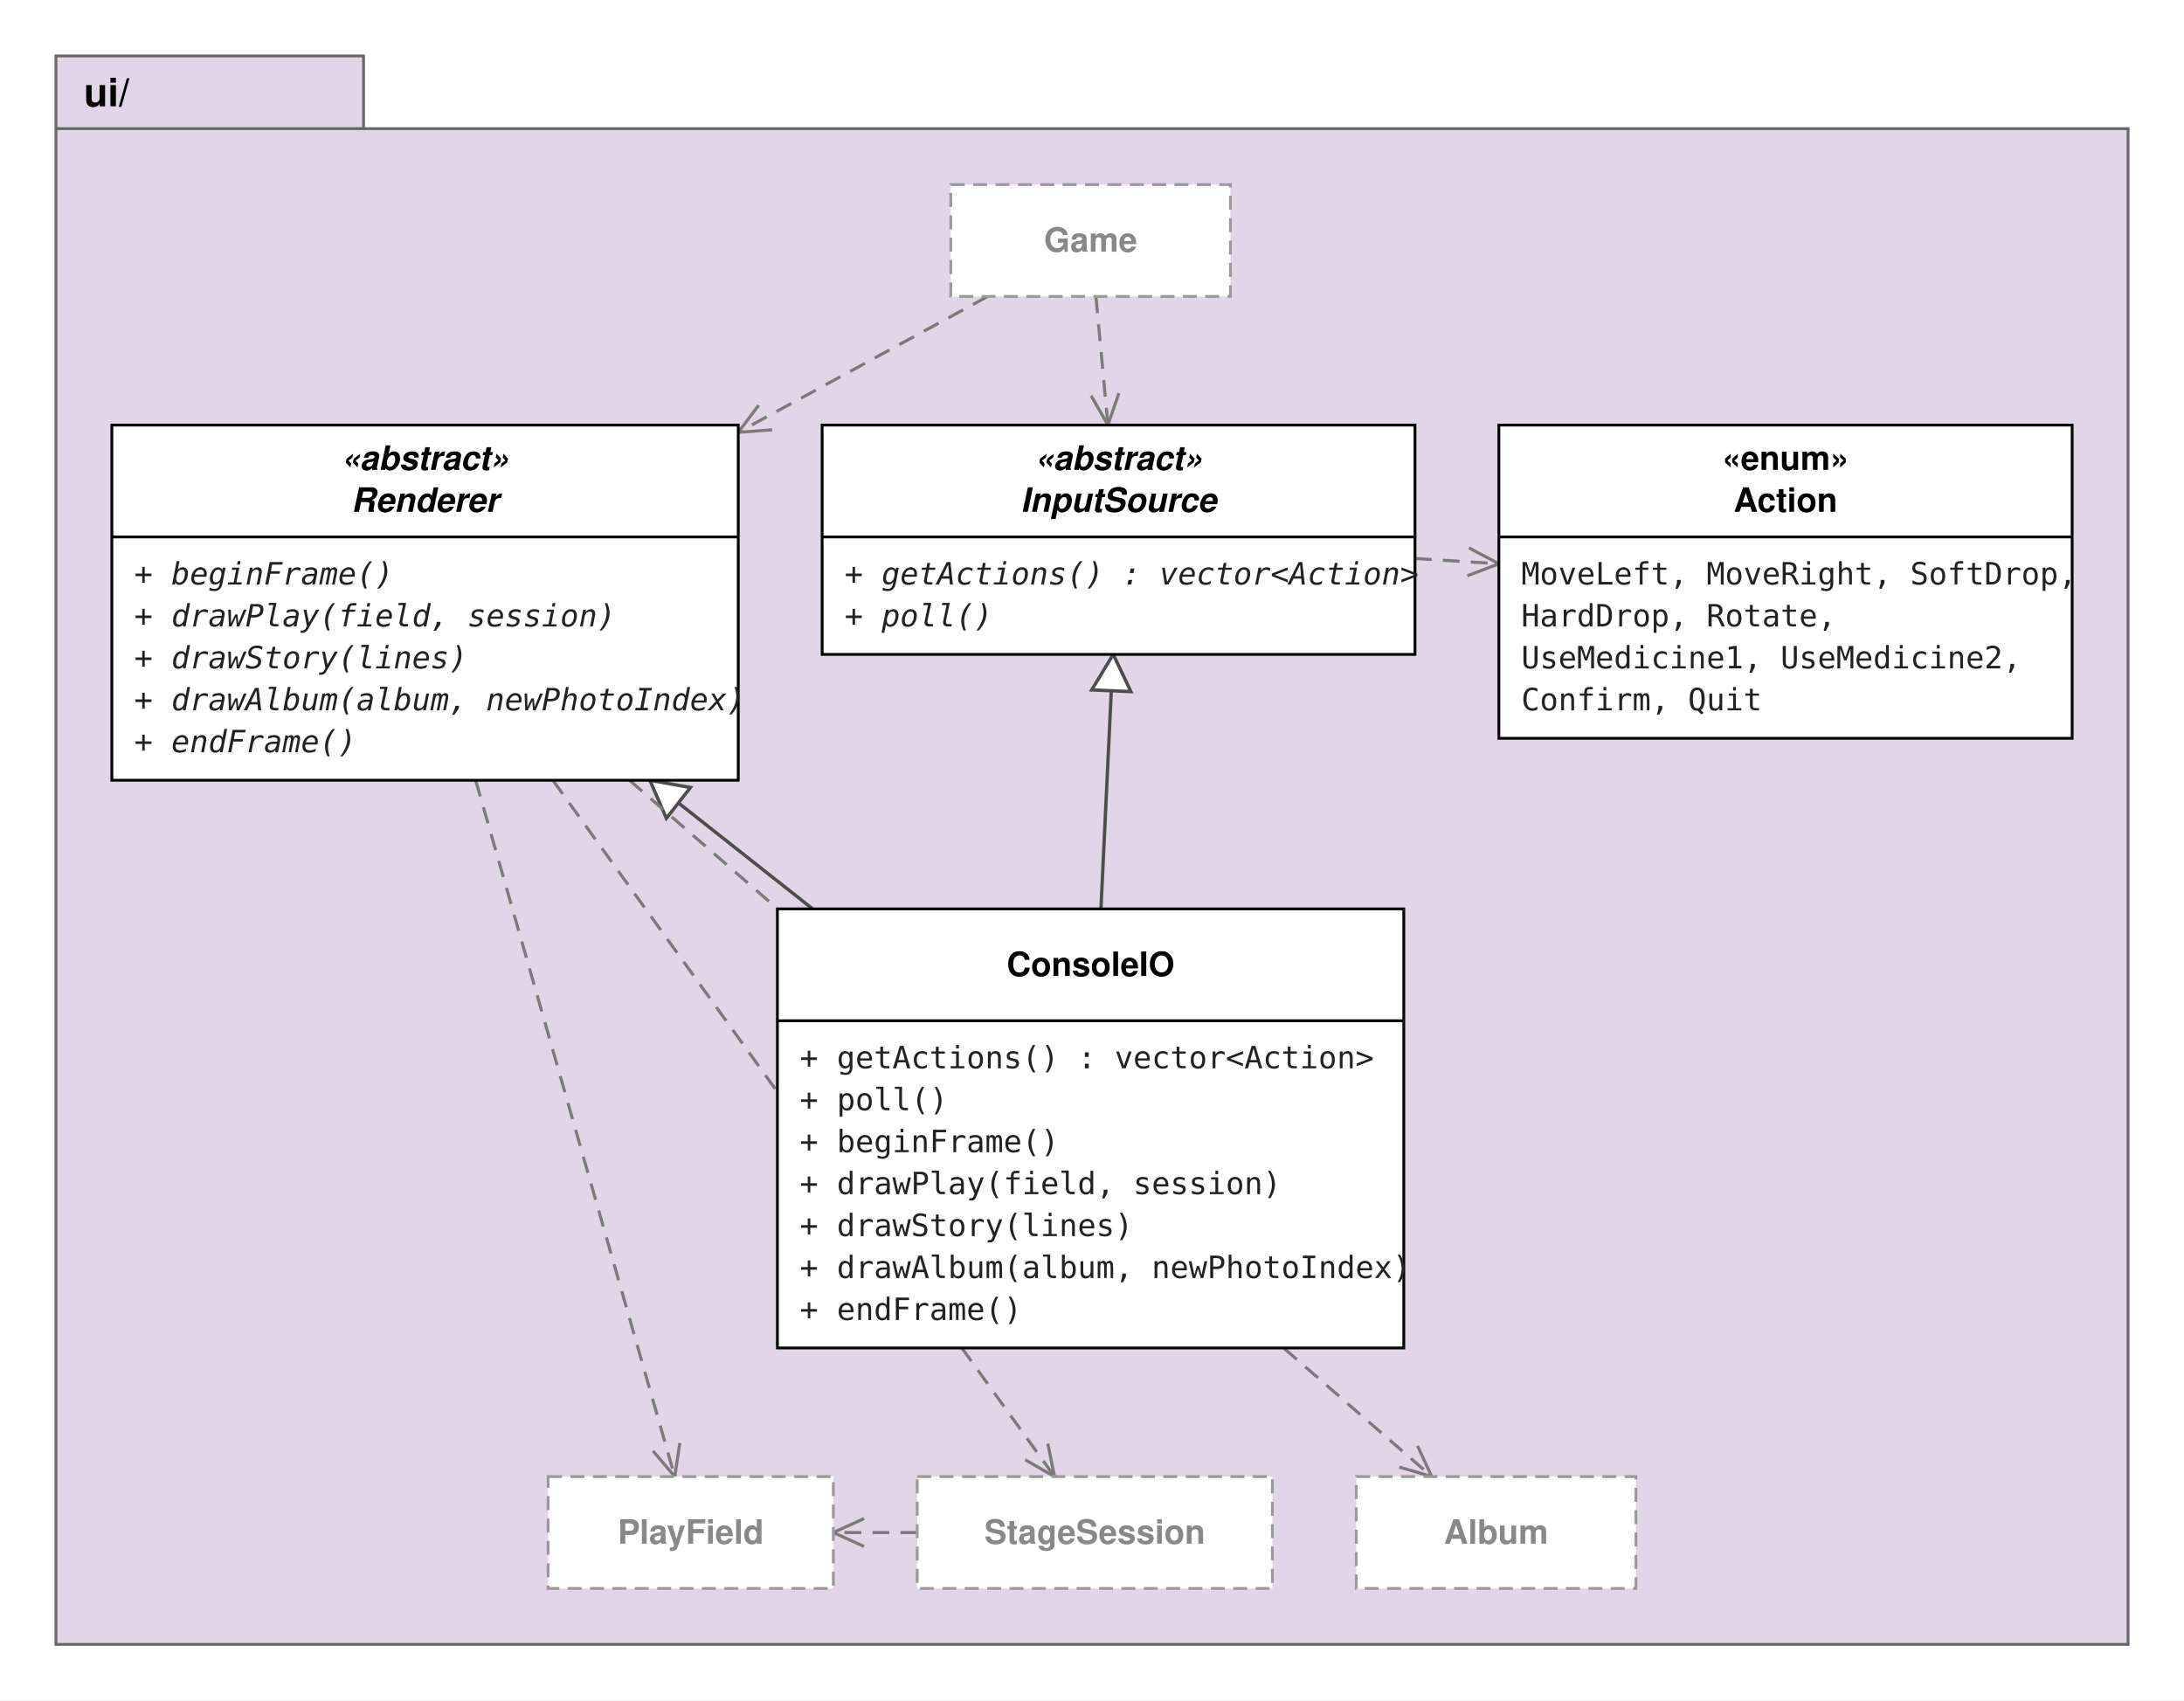
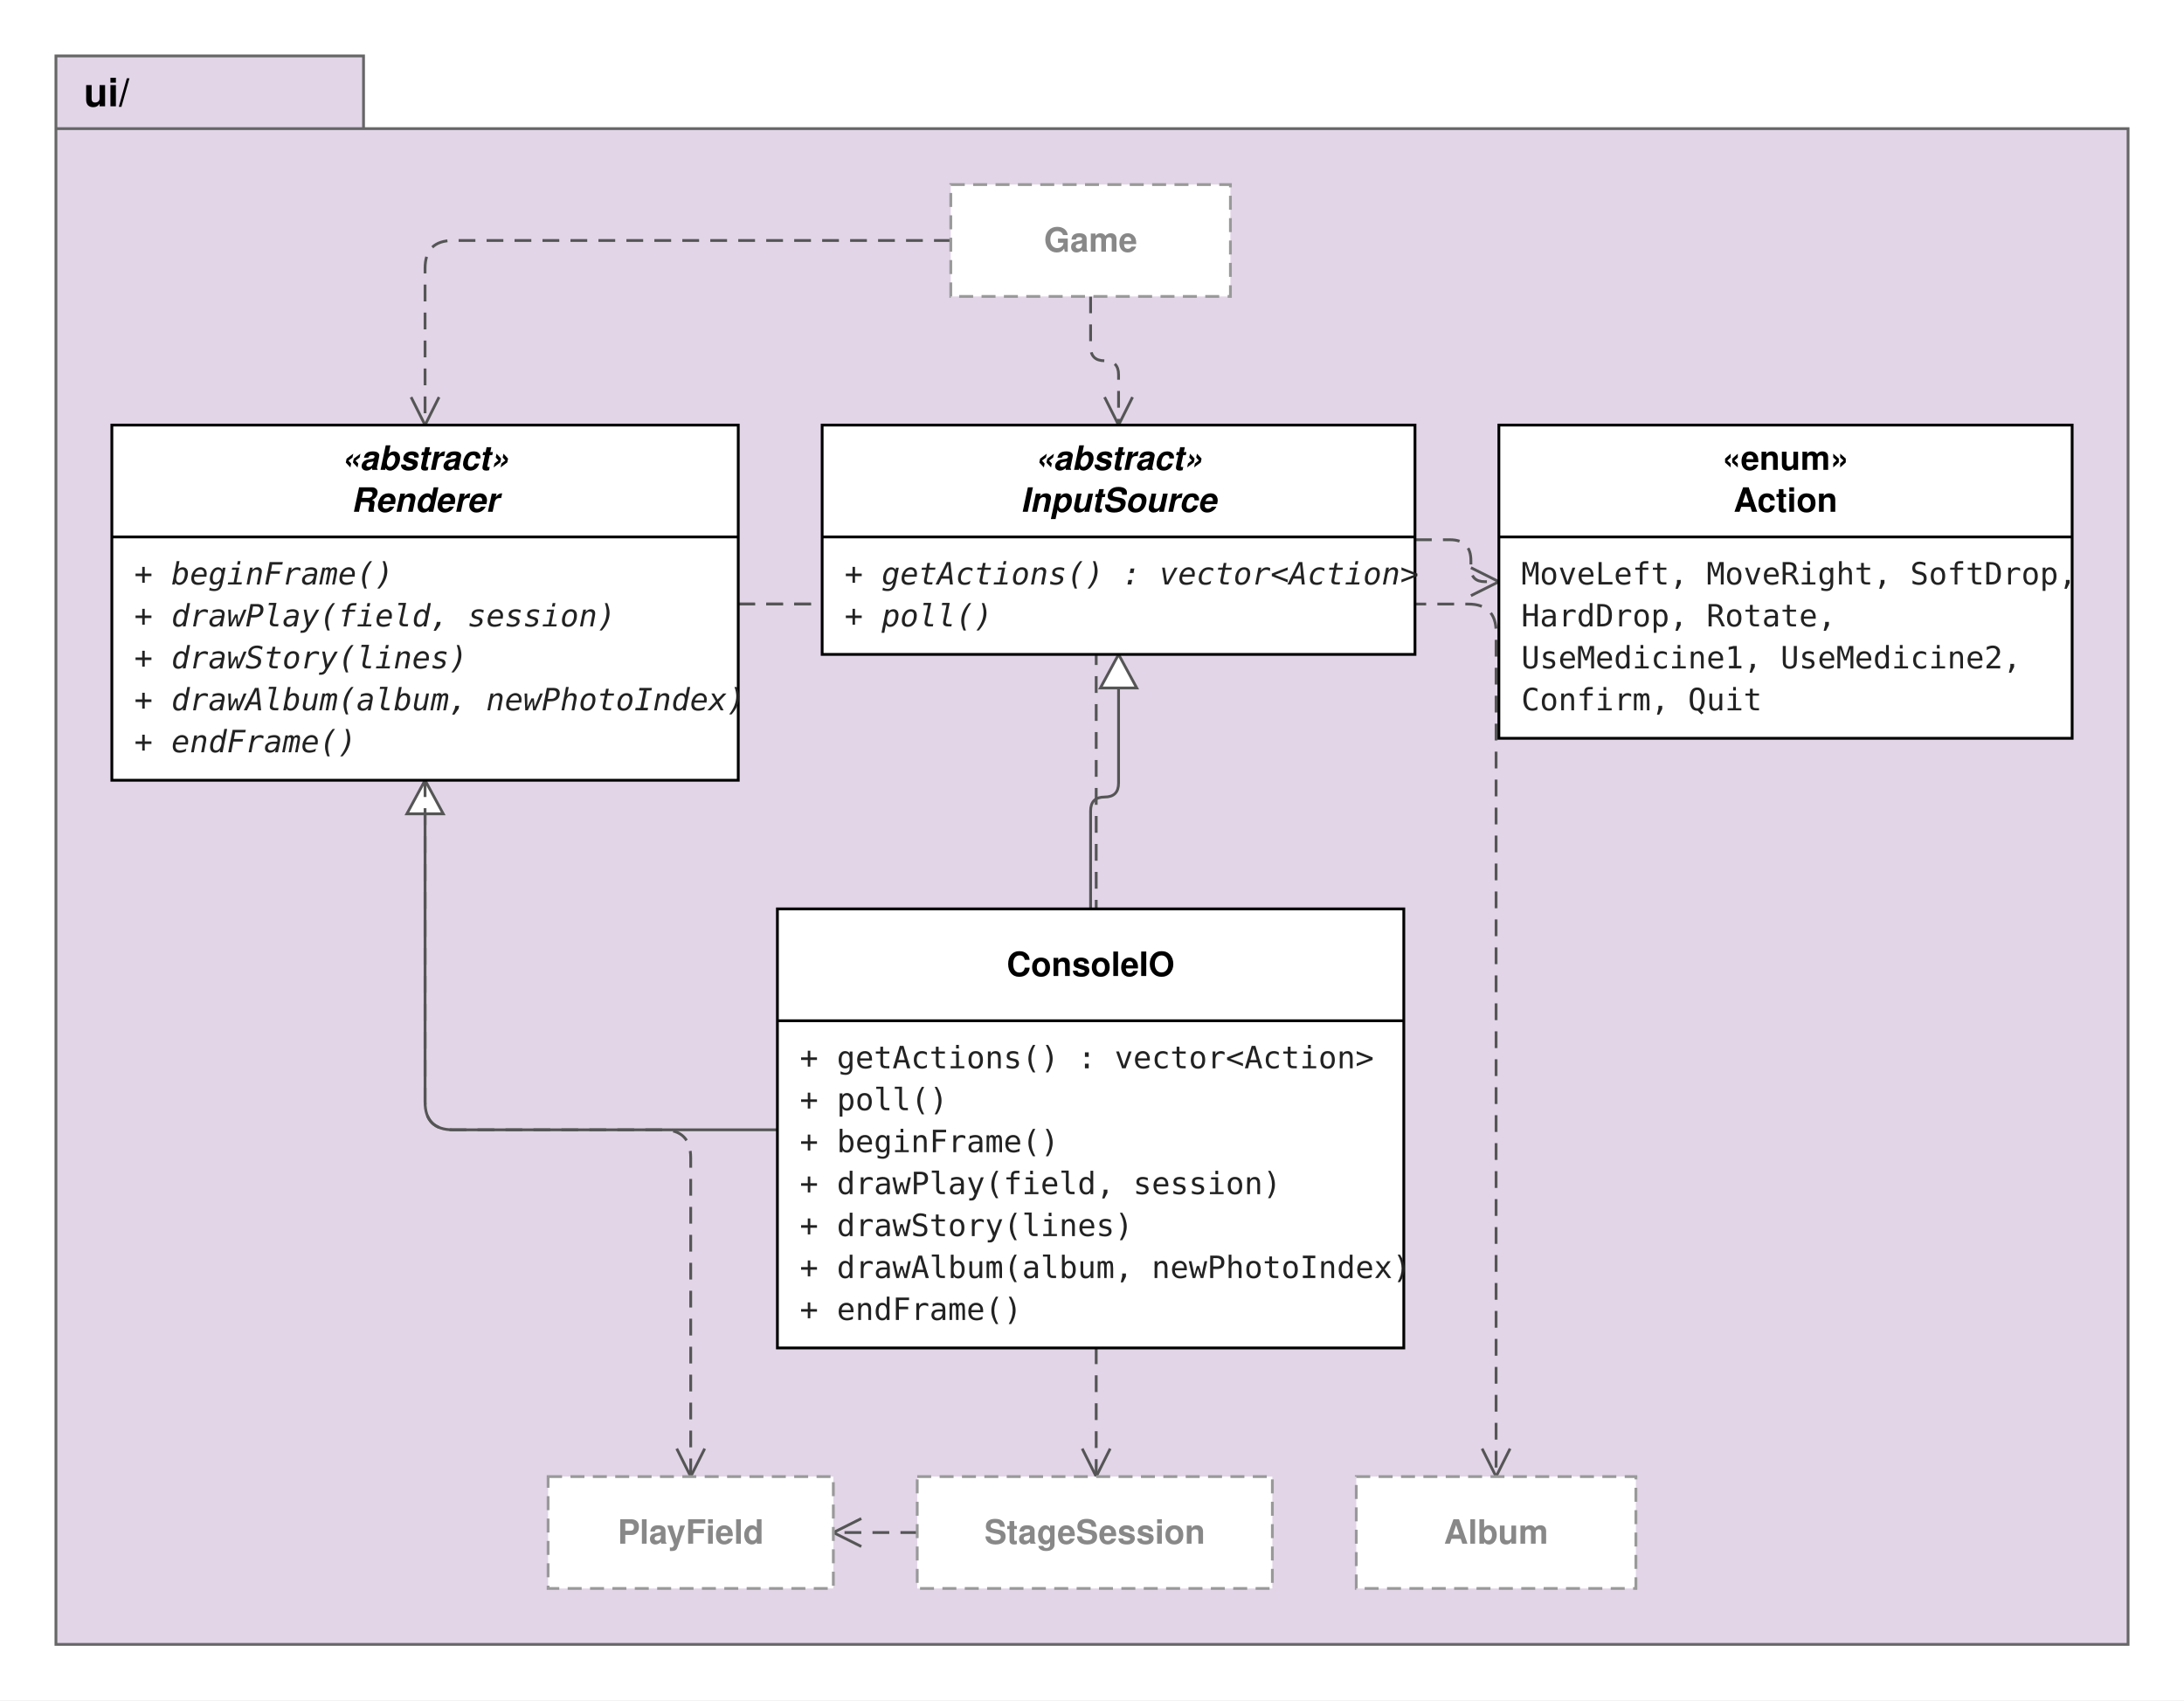
<svg xmlns="http://www.w3.org/2000/svg" width="781" height="608" viewBox="-20 -20 781 608">
  <rect x="-20" y="-20" width="781" height="608" fill="#ffffff" />
  <path d="M 0 0 L 110 0 L 110 26 L 741 26 L 741 568 L 0 568 Z" fill="#e1d5e7" stroke="none" />
  <path d="M 0 26 L 0 0 L 110 0 L 110 26 M 0 26 L 741 26 L 741 568 L 0 568 Z" fill="none" stroke="#666666" />
  <text x="10.0" y="18.0" font-family="Helvetica, Arial, 'Malgun Gothic', 'Apple SD Gothic Neo', sans-serif" font-size="14" font-weight="bold" font-style="normal" text-anchor="start" fill="#000000">ui/</text>
-   <line x1="270.6" y1="305.0" x2="222.6" y2="267.1" stroke="#4d4d4d" stroke-width="1.2" />
-   <polygon points="212.4,259.0 226.9,261.6 218.3,272.6" fill="#ffffff" stroke="#4d4d4d" stroke-width="1.2" />
-   <line x1="373.7" y1="305.0" x2="377.4" y2="227.0" stroke="#4d4d4d" stroke-width="1.2" />
-   <polygon points="378.1,214.0 384.4,227.3 370.4,226.7" fill="#ffffff" stroke="#4d4d4d" stroke-width="1.2" />
-   <line x1="308.0" y1="528.0" x2="278.0" y2="528.0" stroke="#7a7a7a" stroke-width="1.1" stroke-dasharray="6 4" />
-   <polyline points="289.0,523.0 278.0,528.0 289.0,533.0" fill="none" stroke="#7a7a7a" stroke-width="1.1" />
-   <line x1="486.0" y1="179.7" x2="516.0" y2="181.6" stroke="#7a7a7a" stroke-width="1.1" stroke-dasharray="6 4" />
-   <polyline points="504.7,185.9 516.0,181.6 505.3,175.9" fill="none" stroke="#7a7a7a" stroke-width="1.1" />
-   <line x1="150.1" y1="259.0" x2="221.3" y2="508.0" stroke="#7a7a7a" stroke-width="1.1" stroke-dasharray="6 4" />
-   <polyline points="213.5,498.8 221.3,508.0 223.1,496.0" fill="none" stroke="#7a7a7a" stroke-width="1.1" />
-   <line x1="177.7" y1="259.0" x2="357.1" y2="508.0" stroke="#7a7a7a" stroke-width="1.1" stroke-dasharray="6 4" />
-   <polyline points="346.6,502.0 357.1,508.0 354.7,496.2" fill="none" stroke="#7a7a7a" stroke-width="1.1" />
-   <line x1="205.1" y1="259.0" x2="492.0" y2="508.0" stroke="#7a7a7a" stroke-width="1.1" stroke-dasharray="6 4" />
-   <polyline points="480.4,504.6 492.0,508.0 486.9,497.0" fill="none" stroke="#7a7a7a" stroke-width="1.1" />
-   <line x1="333.2" y1="86.0" x2="244.0" y2="134.6" stroke="#7a7a7a" stroke-width="1.1" stroke-dasharray="6 4" />
-   <polyline points="251.3,124.9 244.0,134.6 256.1,133.7" fill="none" stroke="#7a7a7a" stroke-width="1.1" />
-   <line x1="371.9" y1="86.0" x2="376.2" y2="132.0" stroke="#7a7a7a" stroke-width="1.1" stroke-dasharray="6 4" />
-   <polyline points="370.2,121.5 376.2,132.0 380.1,120.6" fill="none" stroke="#7a7a7a" stroke-width="1.1" />
+   <path d="M 258.0 384.0 L 142.0 384.0 Q 132.0 384.0 132.0 374.0 L 132.0 271.0" fill="none" stroke="#555555" />
+   <polygon points="132.0,259.0 138.5,271.0 125.5,271.0" fill="#ffffff" stroke="#555555" />
+   <path d="M 370.0 305.0 L 370.0 270.0 Q 370.0 265.0 375.0 265.0 L 375.0 265.0 Q 380.0 265.0 380.0 260.0 L 380.0 226.0" fill="none" stroke="#555555" />
+   <polygon points="380.0,214.0 386.5,226.0 373.5,226.0" fill="#ffffff" stroke="#555555" />
+   <path d="M 308.0 528.0 L 278.0 528.0" fill="none" stroke="#555555" stroke-dasharray="6 4" />
+   <polyline points="288.0,523.0 278.0,528.0 288.0,533.0" fill="none" stroke="#555555" />
+   <path d="M 486.0 173.0 L 498.5 173.0 Q 506.0 173.0 506.0 180.5 L 506.0 183.0 Q 506.0 188.0 511.0 188.0 L 516.0 188.0" fill="none" stroke="#555555" stroke-dasharray="6 4" />
+   <polyline points="506.0,193.0 516.0,188.0 506.0,183.0" fill="none" stroke="#555555" />
+   <path d="M 132.0 259.0 L 132.0 374.0 Q 132.0 384.0 142.0 384.0 L 217.0 384.0 Q 227.0 384.0 227.0 394.0 L 227.0 508.0" fill="none" stroke="#555555" stroke-dasharray="6 4" />
+   <polyline points="222.0,498.0 227.0,508.0 232.0,498.0" fill="none" stroke="#555555" />
+   <path d="M 244.0 196.0 L 362.0 196.0 Q 372.0 196.0 372.0 206.0 L 372.0 508.0" fill="none" stroke="#555555" stroke-dasharray="6 4" />
+   <polyline points="367.0,498.0 372.0,508.0 377.0,498.0" fill="none" stroke="#555555" />
+   <path d="M 244.0 196.0 L 505.0 196.0 Q 515.0 196.0 515.0 206.0 L 515.0 508.0" fill="none" stroke="#555555" stroke-dasharray="6 4" />
+   <polyline points="510.0,498.0 515.0,508.0 520.0,498.0" fill="none" stroke="#555555" />
+   <path d="M 320.0 66.0 L 142.0 66.0 Q 132.0 66.0 132.0 76.0 L 132.0 132.0" fill="none" stroke="#555555" stroke-dasharray="6 4" />
+   <polyline points="127.0,122.0 132.0,132.0 137.0,122.0" fill="none" stroke="#555555" />
+   <path d="M 370.0 86.0 L 370.0 104.0 Q 370.0 109.0 375.0 109.0 L 375.0 109.0 Q 380.0 109.0 380.0 114.0 L 380.0 132.0" fill="none" stroke="#555555" stroke-dasharray="6 4" />
+   <polyline points="375.0,122.0 380.0,132.0 385.0,122.0" fill="none" stroke="#555555" />
  <rect x="320" y="46" width="100" height="40" fill="#ffffff" stroke="#999999" stroke-dasharray="5 3" />
  <text x="370.0" y="70.0" font-family="Helvetica, Arial, 'Malgun Gothic', 'Apple SD Gothic Neo', sans-serif" font-size="12" font-weight="bold" font-style="normal" text-anchor="middle" fill="#888888">Game</text>
  <rect x="20" y="132" width="224" height="127" fill="#ffffff" stroke="#000000" />
  <line x1="20" y1="172" x2="244" y2="172" stroke="#000000" />
  <text x="132.0" y="148.0" font-family="Helvetica, Arial, 'Malgun Gothic', 'Apple SD Gothic Neo', sans-serif" font-size="12" font-weight="bold" font-style="italic" text-anchor="middle" fill="#000000">«abstract»</text>
  <text x="132.0" y="163.0" font-family="Helvetica, Arial, 'Malgun Gothic', 'Apple SD Gothic Neo', sans-serif" font-size="12" font-weight="bold" font-style="italic" text-anchor="middle" fill="#000000">Renderer</text>
  <text x="28.0" y="189.0" font-family="Consolas, Menlo, 'D2Coding', monospace" font-size="11" font-weight="normal" font-style="italic" text-anchor="start" fill="#222">+ beginFrame()</text>
  <text x="28.0" y="204.0" font-family="Consolas, Menlo, 'D2Coding', monospace" font-size="11" font-weight="normal" font-style="italic" text-anchor="start" fill="#222">+ drawPlay(field, session)</text>
  <text x="28.0" y="219.0" font-family="Consolas, Menlo, 'D2Coding', monospace" font-size="11" font-weight="normal" font-style="italic" text-anchor="start" fill="#222">+ drawStory(lines)</text>
  <text x="28.0" y="234.0" font-family="Consolas, Menlo, 'D2Coding', monospace" font-size="11" font-weight="normal" font-style="italic" text-anchor="start" fill="#222">+ drawAlbum(album, newPhotoIndex)</text>
  <text x="28.0" y="249.0" font-family="Consolas, Menlo, 'D2Coding', monospace" font-size="11" font-weight="normal" font-style="italic" text-anchor="start" fill="#222">+ endFrame()</text>
  <rect x="274" y="132" width="212" height="82" fill="#ffffff" stroke="#000000" />
  <line x1="274" y1="172" x2="486" y2="172" stroke="#000000" />
  <text x="380.0" y="148.0" font-family="Helvetica, Arial, 'Malgun Gothic', 'Apple SD Gothic Neo', sans-serif" font-size="12" font-weight="bold" font-style="italic" text-anchor="middle" fill="#000000">«abstract»</text>
  <text x="380.0" y="163.0" font-family="Helvetica, Arial, 'Malgun Gothic', 'Apple SD Gothic Neo', sans-serif" font-size="12" font-weight="bold" font-style="italic" text-anchor="middle" fill="#000000">InputSource</text>
  <text x="282.0" y="189.0" font-family="Consolas, Menlo, 'D2Coding', monospace" font-size="11" font-weight="normal" font-style="italic" text-anchor="start" fill="#222">+ getActions() : vector&lt;Action&gt;</text>
  <text x="282.0" y="204.0" font-family="Consolas, Menlo, 'D2Coding', monospace" font-size="11" font-weight="normal" font-style="italic" text-anchor="start" fill="#222">+ poll()</text>
  <rect x="516" y="132" width="205" height="112" fill="#ffffff" stroke="#000000" />
  <line x1="516" y1="172" x2="721" y2="172" stroke="#000000" />
  <text x="618.5" y="148.0" font-family="Helvetica, Arial, 'Malgun Gothic', 'Apple SD Gothic Neo', sans-serif" font-size="12" font-weight="bold" font-style="normal" text-anchor="middle" fill="#000000">«enum»</text>
  <text x="618.5" y="163.0" font-family="Helvetica, Arial, 'Malgun Gothic', 'Apple SD Gothic Neo', sans-serif" font-size="12" font-weight="bold" font-style="normal" text-anchor="middle" fill="#000000">Action</text>
  <text x="524.0" y="189.0" font-family="Consolas, Menlo, 'D2Coding', monospace" font-size="11" font-weight="normal" font-style="normal" text-anchor="start" fill="#222">MoveLeft, MoveRight, SoftDrop,</text>
  <text x="524.0" y="204.0" font-family="Consolas, Menlo, 'D2Coding', monospace" font-size="11" font-weight="normal" font-style="normal" text-anchor="start" fill="#222">HardDrop, Rotate,</text>
  <text x="524.0" y="219.0" font-family="Consolas, Menlo, 'D2Coding', monospace" font-size="11" font-weight="normal" font-style="normal" text-anchor="start" fill="#222">UseMedicine1, UseMedicine2,</text>
  <text x="524.0" y="234.0" font-family="Consolas, Menlo, 'D2Coding', monospace" font-size="11" font-weight="normal" font-style="normal" text-anchor="start" fill="#222">Confirm, Quit</text>
  <rect x="258" y="305" width="224" height="157" fill="#ffffff" stroke="#000000" />
  <line x1="258" y1="345" x2="482" y2="345" stroke="#000000" />
  <text x="370.0" y="329.0" font-family="Helvetica, Arial, 'Malgun Gothic', 'Apple SD Gothic Neo', sans-serif" font-size="12" font-weight="bold" font-style="normal" text-anchor="middle" fill="#000000">ConsoleIO</text>
  <text x="266.0" y="362.0" font-family="Consolas, Menlo, 'D2Coding', monospace" font-size="11" font-weight="normal" font-style="normal" text-anchor="start" fill="#222">+ getActions() : vector&lt;Action&gt;</text>
  <text x="266.0" y="377.0" font-family="Consolas, Menlo, 'D2Coding', monospace" font-size="11" font-weight="normal" font-style="normal" text-anchor="start" fill="#222">+ poll()</text>
  <text x="266.0" y="392.0" font-family="Consolas, Menlo, 'D2Coding', monospace" font-size="11" font-weight="normal" font-style="normal" text-anchor="start" fill="#222">+ beginFrame()</text>
  <text x="266.0" y="407.0" font-family="Consolas, Menlo, 'D2Coding', monospace" font-size="11" font-weight="normal" font-style="normal" text-anchor="start" fill="#222">+ drawPlay(field, session)</text>
  <text x="266.0" y="422.0" font-family="Consolas, Menlo, 'D2Coding', monospace" font-size="11" font-weight="normal" font-style="normal" text-anchor="start" fill="#222">+ drawStory(lines)</text>
  <text x="266.0" y="437.0" font-family="Consolas, Menlo, 'D2Coding', monospace" font-size="11" font-weight="normal" font-style="normal" text-anchor="start" fill="#222">+ drawAlbum(album, newPhotoIndex)</text>
  <text x="266.0" y="452.0" font-family="Consolas, Menlo, 'D2Coding', monospace" font-size="11" font-weight="normal" font-style="normal" text-anchor="start" fill="#222">+ endFrame()</text>
  <rect x="176" y="508" width="102" height="40" fill="#ffffff" stroke="#999999" stroke-dasharray="5 3" />
  <text x="227.0" y="532.0" font-family="Helvetica, Arial, 'Malgun Gothic', 'Apple SD Gothic Neo', sans-serif" font-size="12" font-weight="bold" font-style="normal" text-anchor="middle" fill="#888888">PlayField</text>
  <rect x="308" y="508" width="127" height="40" fill="#ffffff" stroke="#999999" stroke-dasharray="5 3" />
  <text x="371.5" y="532.0" font-family="Helvetica, Arial, 'Malgun Gothic', 'Apple SD Gothic Neo', sans-serif" font-size="12" font-weight="bold" font-style="normal" text-anchor="middle" fill="#888888">StageSession</text>
  <rect x="465" y="508" width="100" height="40" fill="#ffffff" stroke="#999999" stroke-dasharray="5 3" />
  <text x="515.0" y="532.0" font-family="Helvetica, Arial, 'Malgun Gothic', 'Apple SD Gothic Neo', sans-serif" font-size="12" font-weight="bold" font-style="normal" text-anchor="middle" fill="#888888">Album</text>
</svg>
